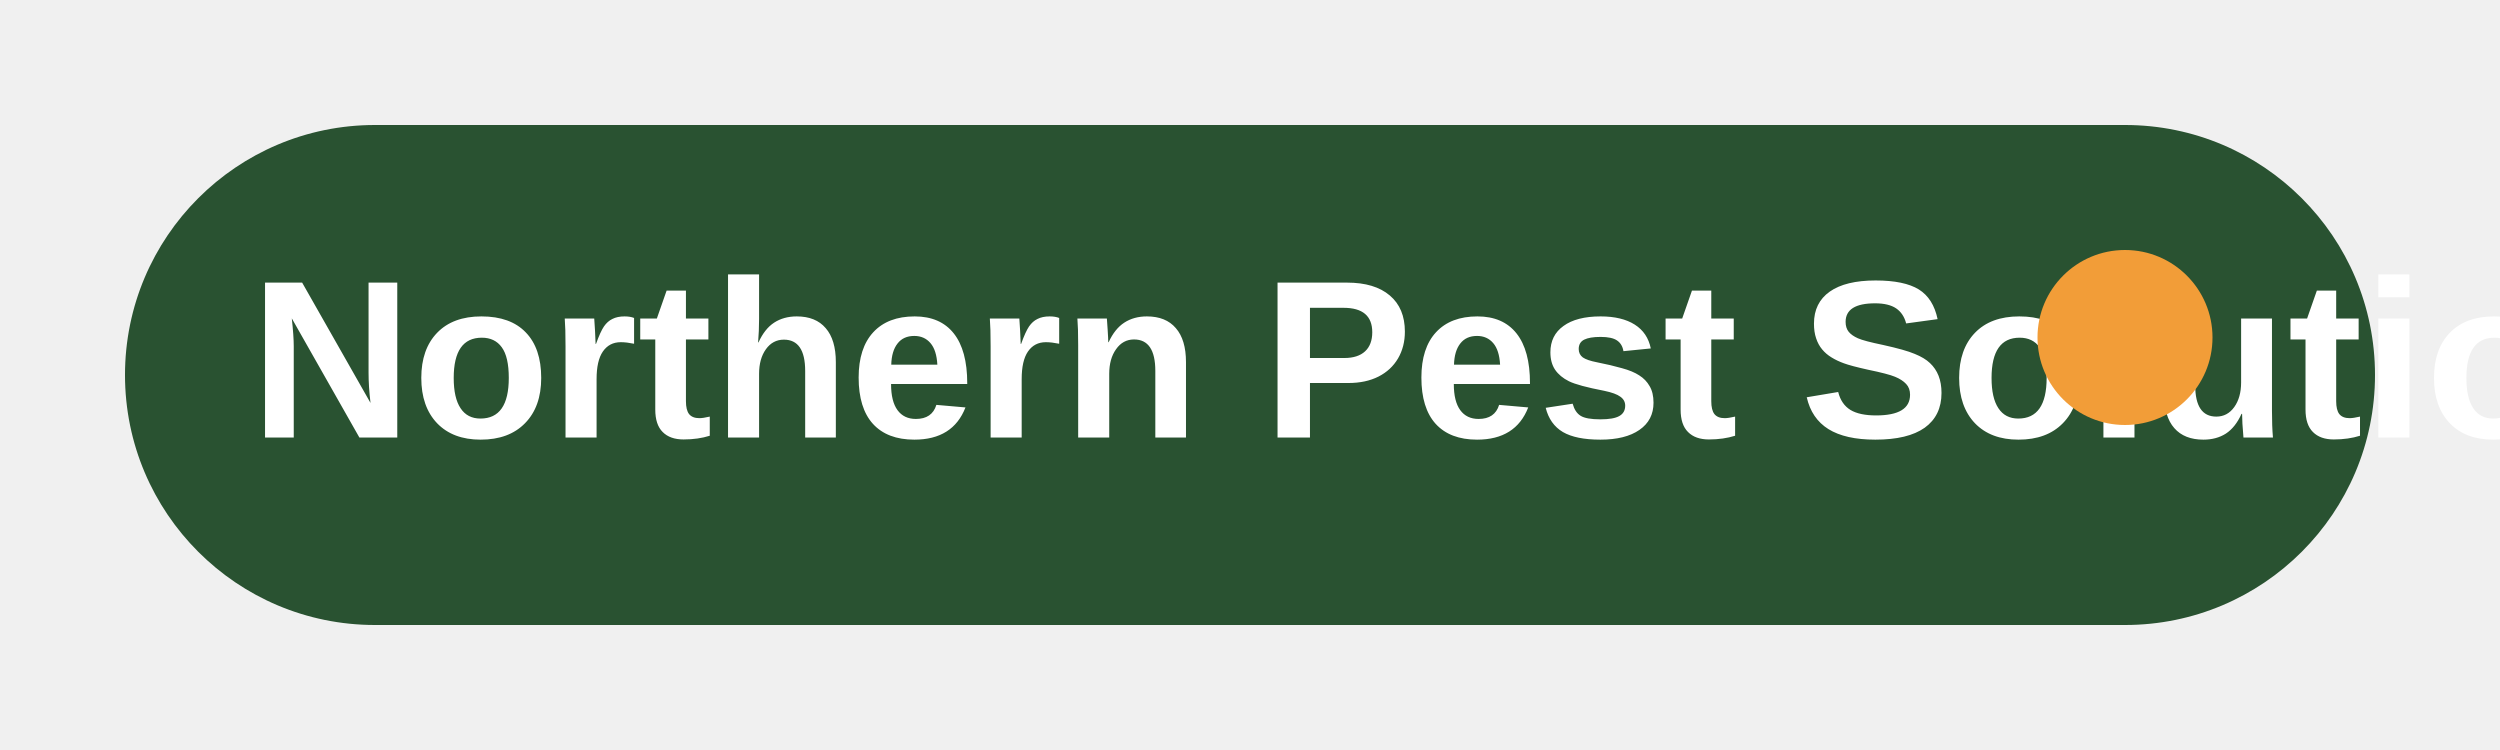
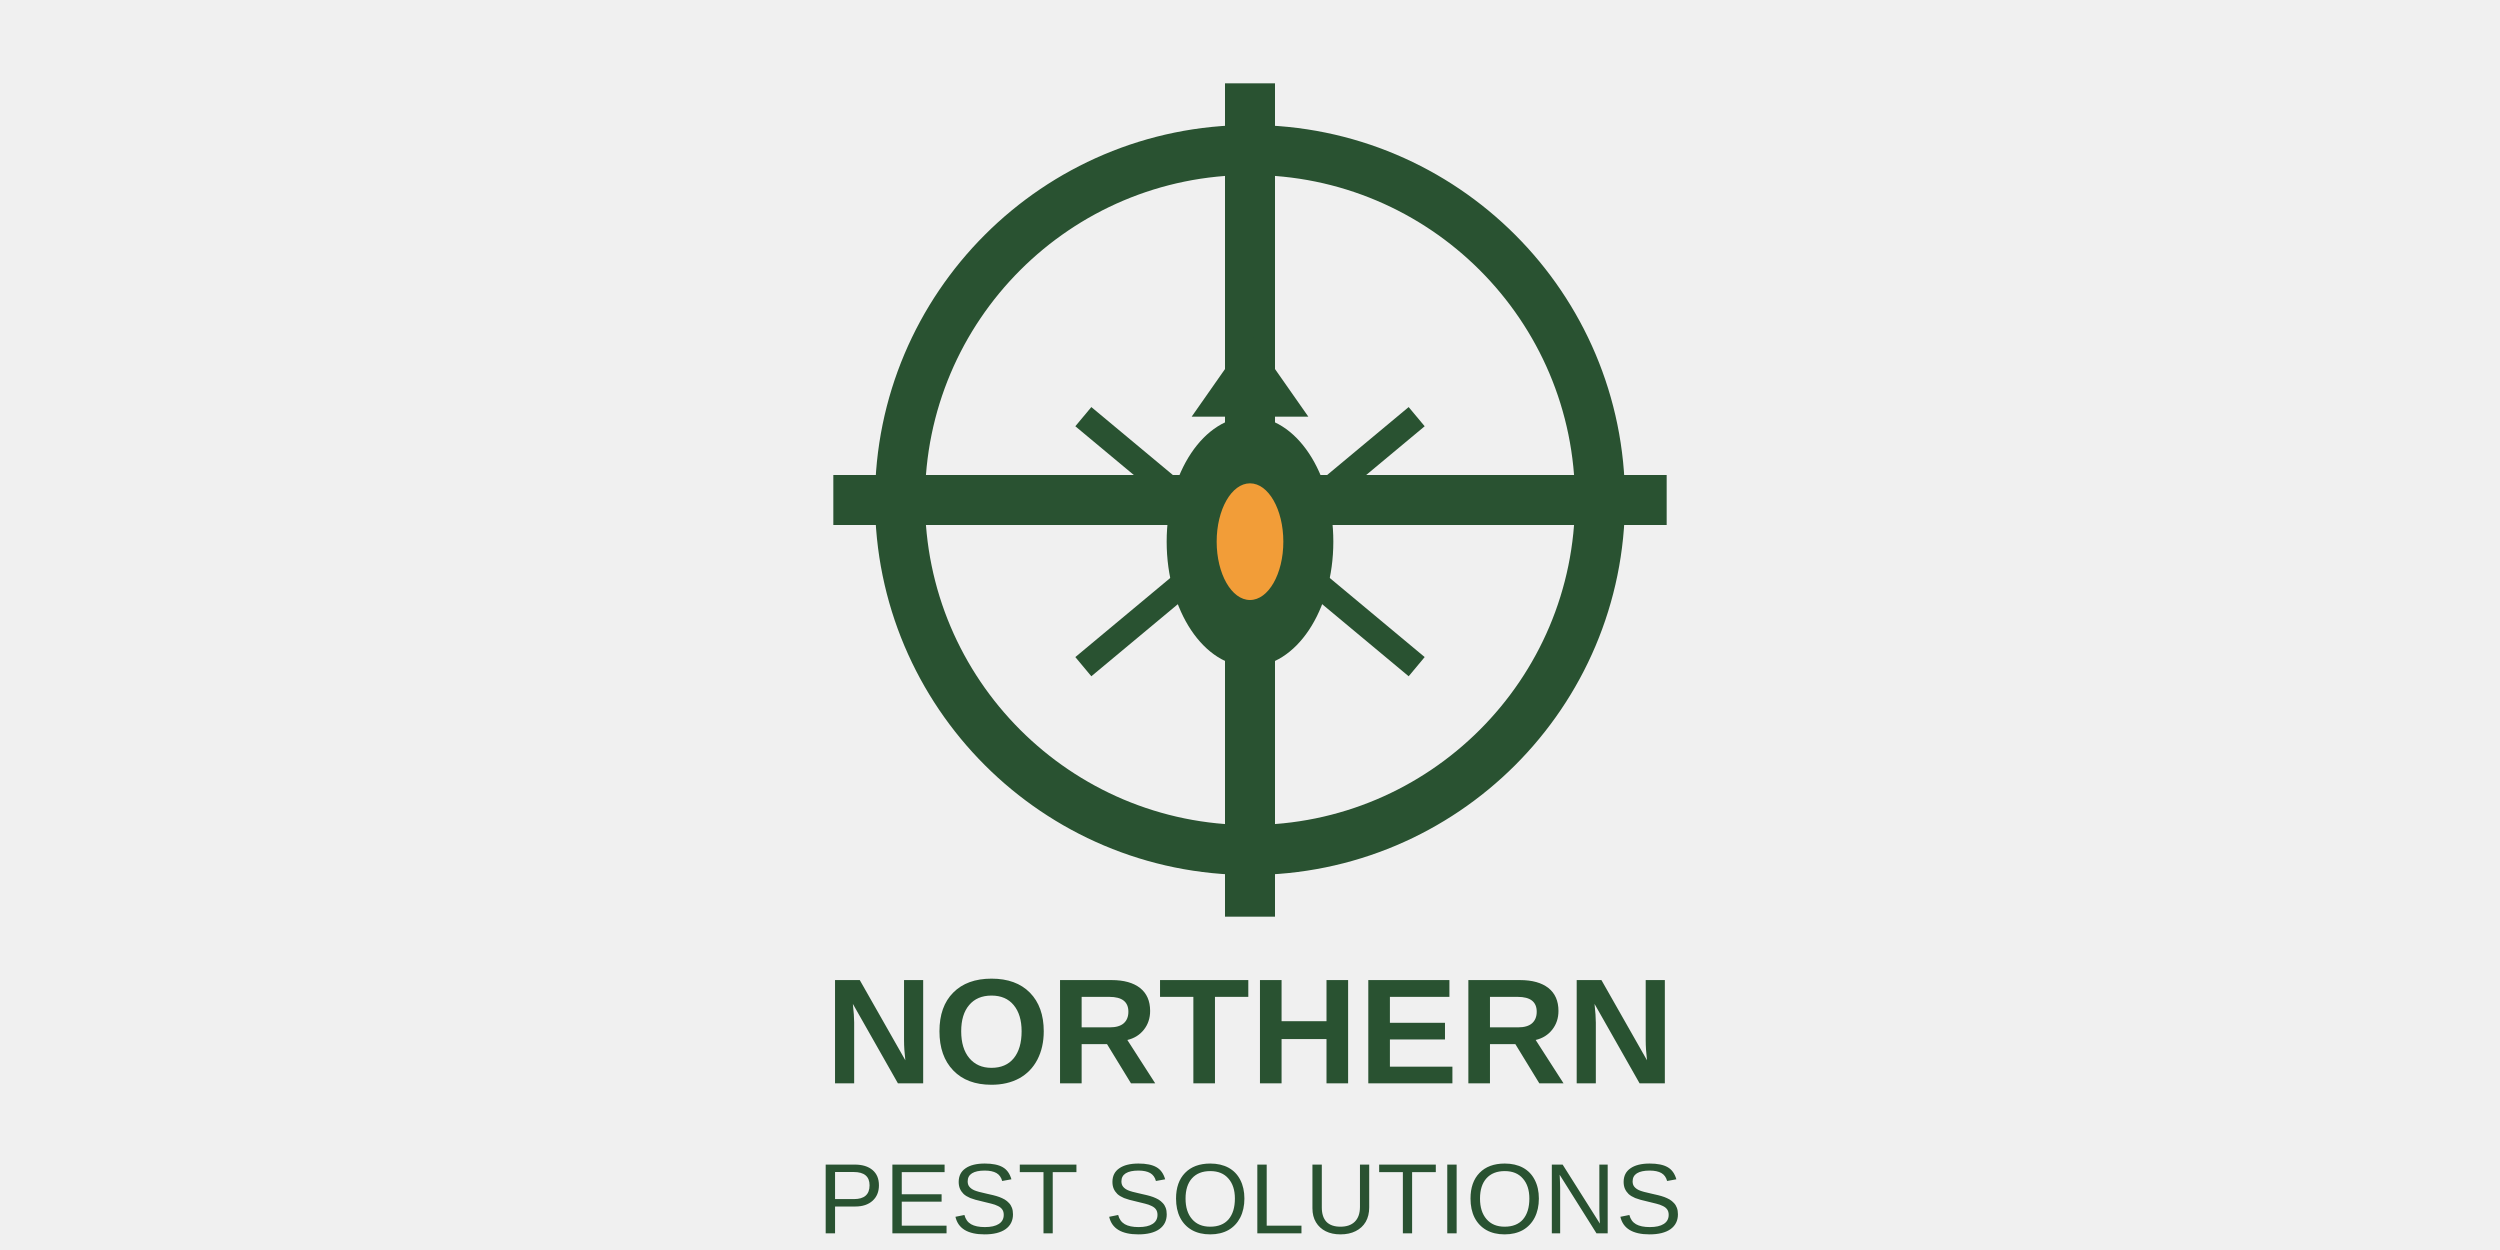
- <svg xmlns="http://www.w3.org/2000/svg" width="200" height="60" viewBox="0 0 200 60">
-   <g fill="#295231">
-     <path d="M10,30 C10,18.954 18.954,10 30,10 H170 C181.046,10 190,18.954 190,30 C190,41.046 181.046,50 170,50 H30 C18.954,50 10,41.046 10,30 Z" />
-   </g>
-   <text x="20" y="35" font-family="Arial, sans-serif" font-size="18" font-weight="bold" fill="#ffffff">Northern Pest Solutions</text>
-   <path fill="#F29D38" d="M170,20 C173.866,20 177,23.134 177,27 C177,30.866 173.866,34 170,34 C166.134,34 163,30.866 163,27 C163,23.134 166.134,20 170,20 Z" />
+ <svg xmlns="http://www.w3.org/2000/svg" width="300" height="150" viewBox="0 0 300 150">
+   <circle cx="150" cy="60" r="42" stroke="#295231" stroke-width="6" fill="none" />
+   <path d="M150 10 L150 35 L150 85 L150 110" stroke="#295231" stroke-width="6" fill="none" />
+   <path d="M100 60 L125 60 L175 60 L200 60" stroke="#295231" stroke-width="6" fill="none" />
+   <path d="M150 40 L143 50 L157 50 Z" fill="#295231" />
+   <ellipse cx="150" cy="65" rx="10" ry="15" fill="#295231" />
+   <ellipse cx="150" cy="65" rx="4" ry="7" fill="#F29D38" />
+   <path d="M142 60 L130 50 M142 70 L130 80 M158 60 L170 50 M158 70 L170 80" stroke="#295231" stroke-width="3" fill="none" />
+   <text x="150" y="130" font-family="Arial, sans-serif" font-size="18" font-weight="bold" text-anchor="middle" fill="#295231">NORTHERN</text>
+   <text x="150" y="148" font-family="Arial, sans-serif" font-size="12" text-anchor="middle" fill="#295231">PEST SOLUTIONS</text>
</svg>
